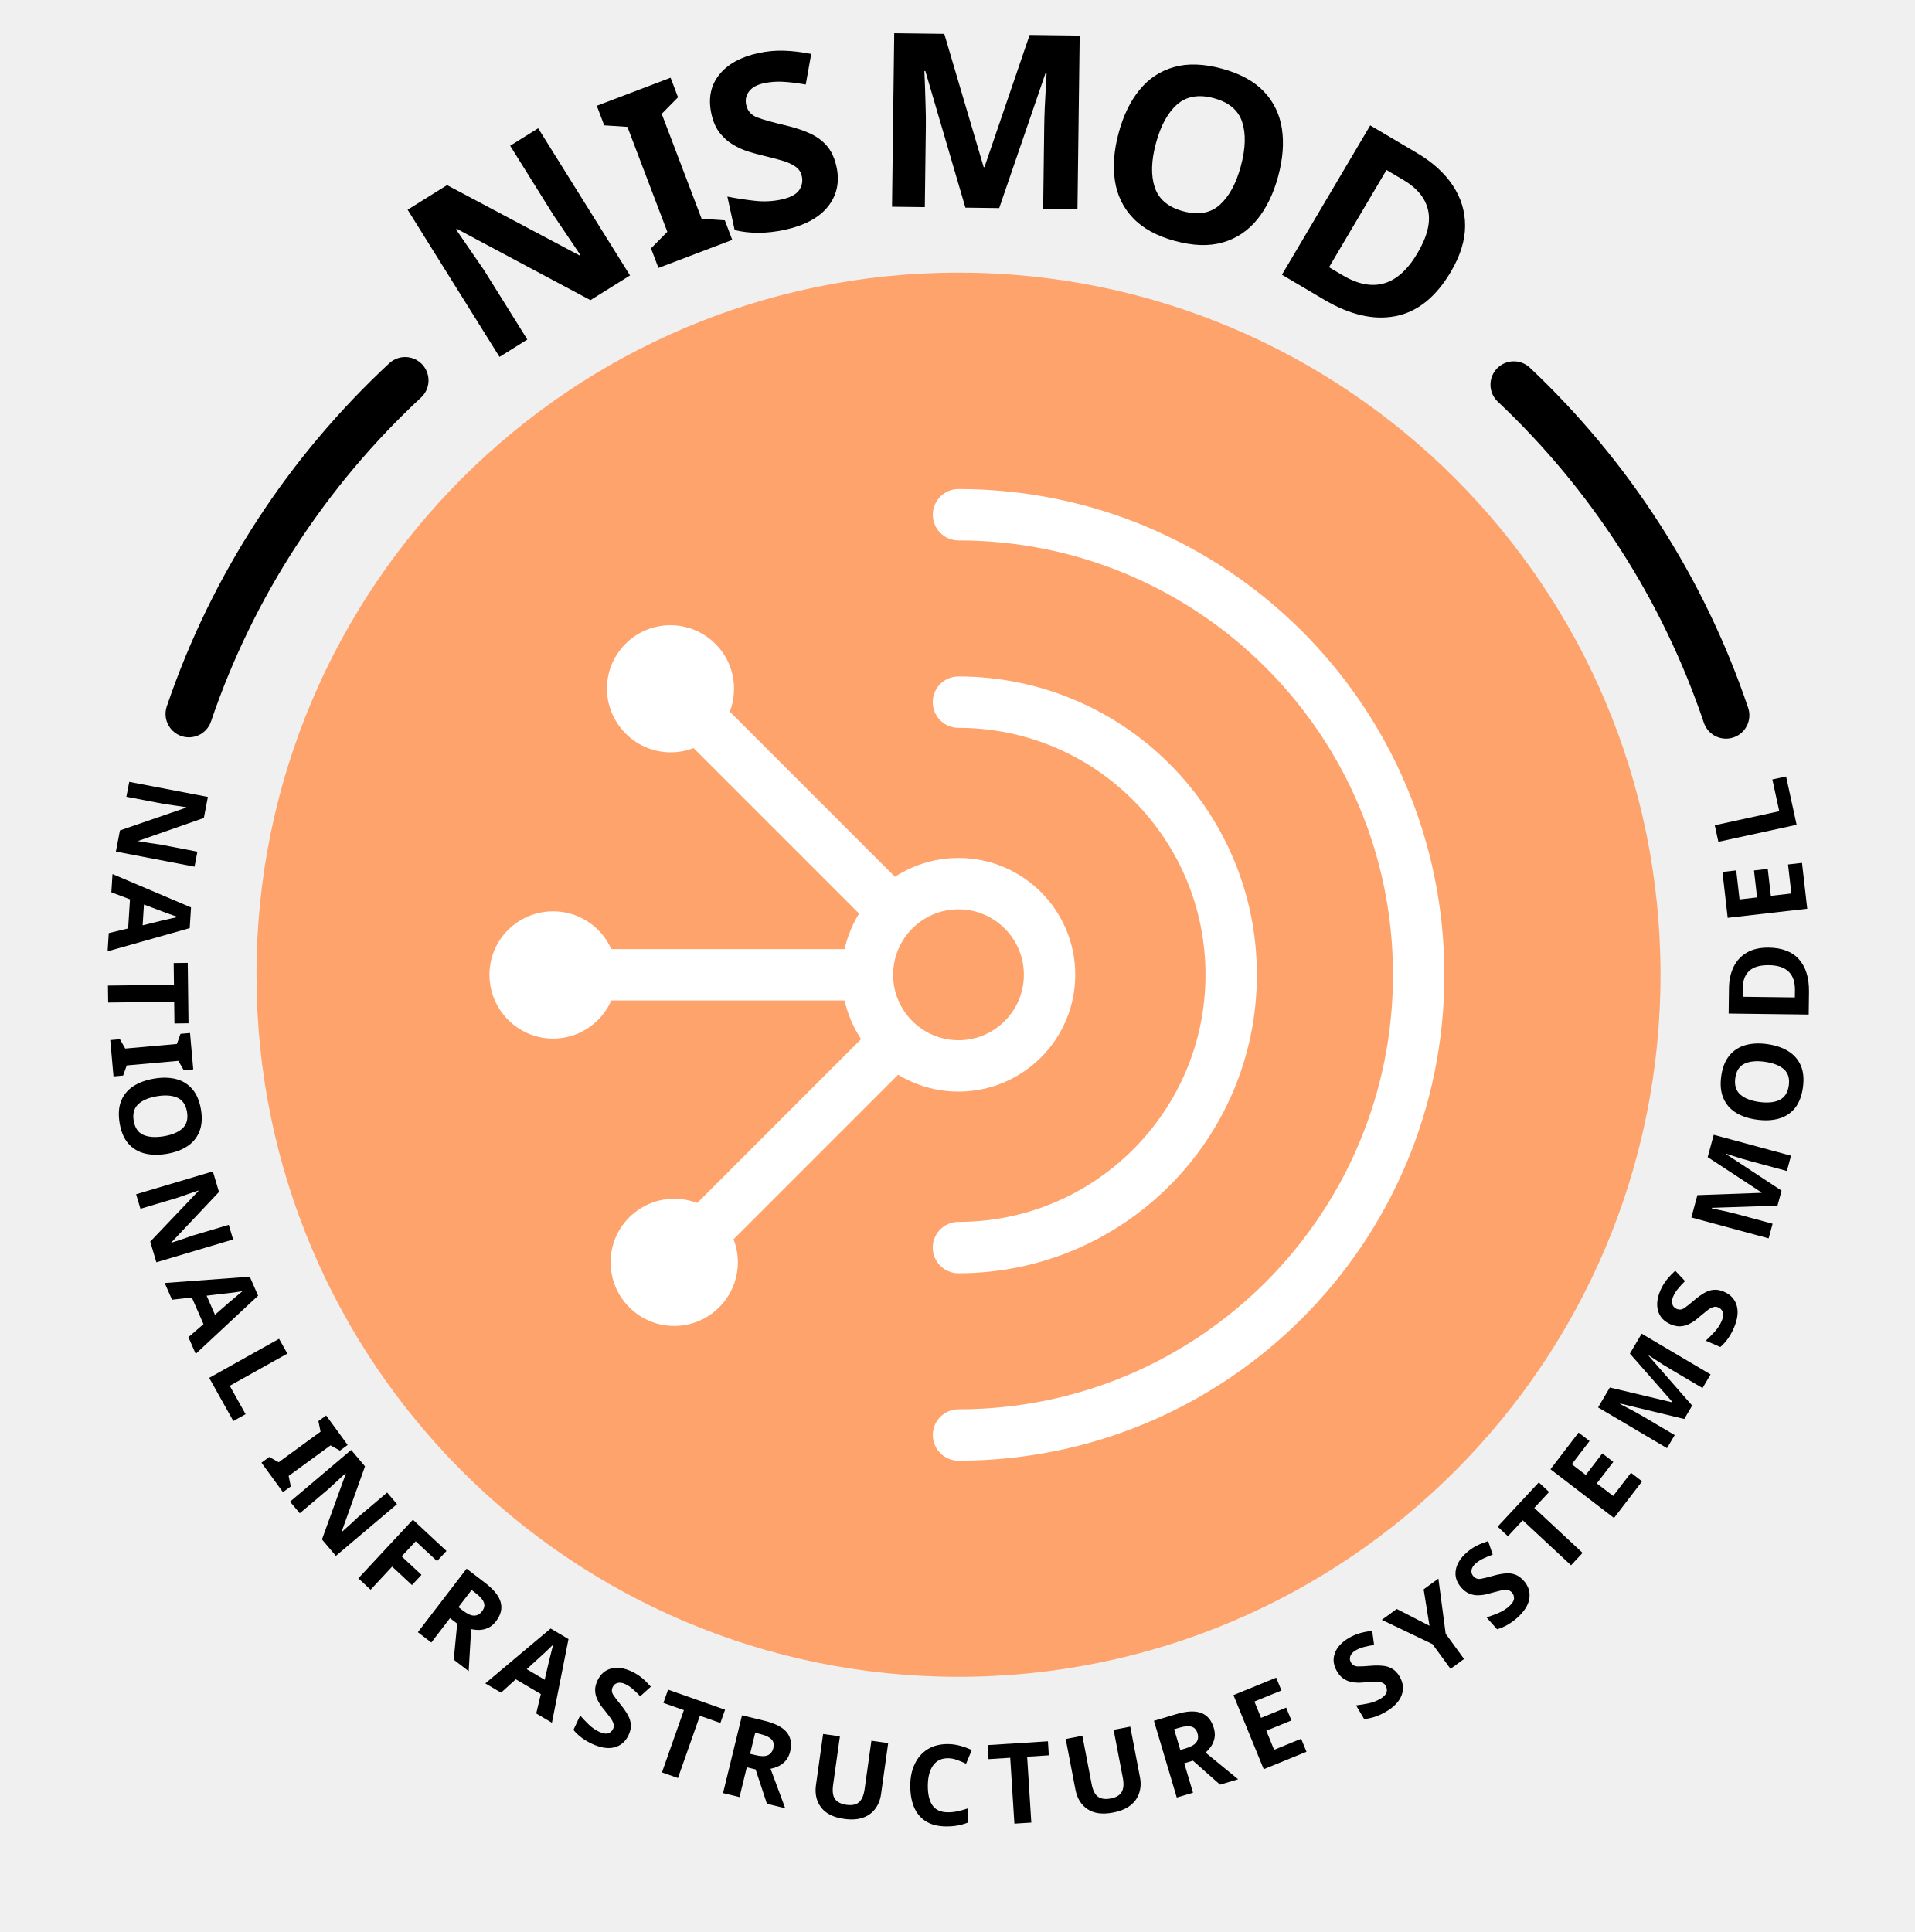
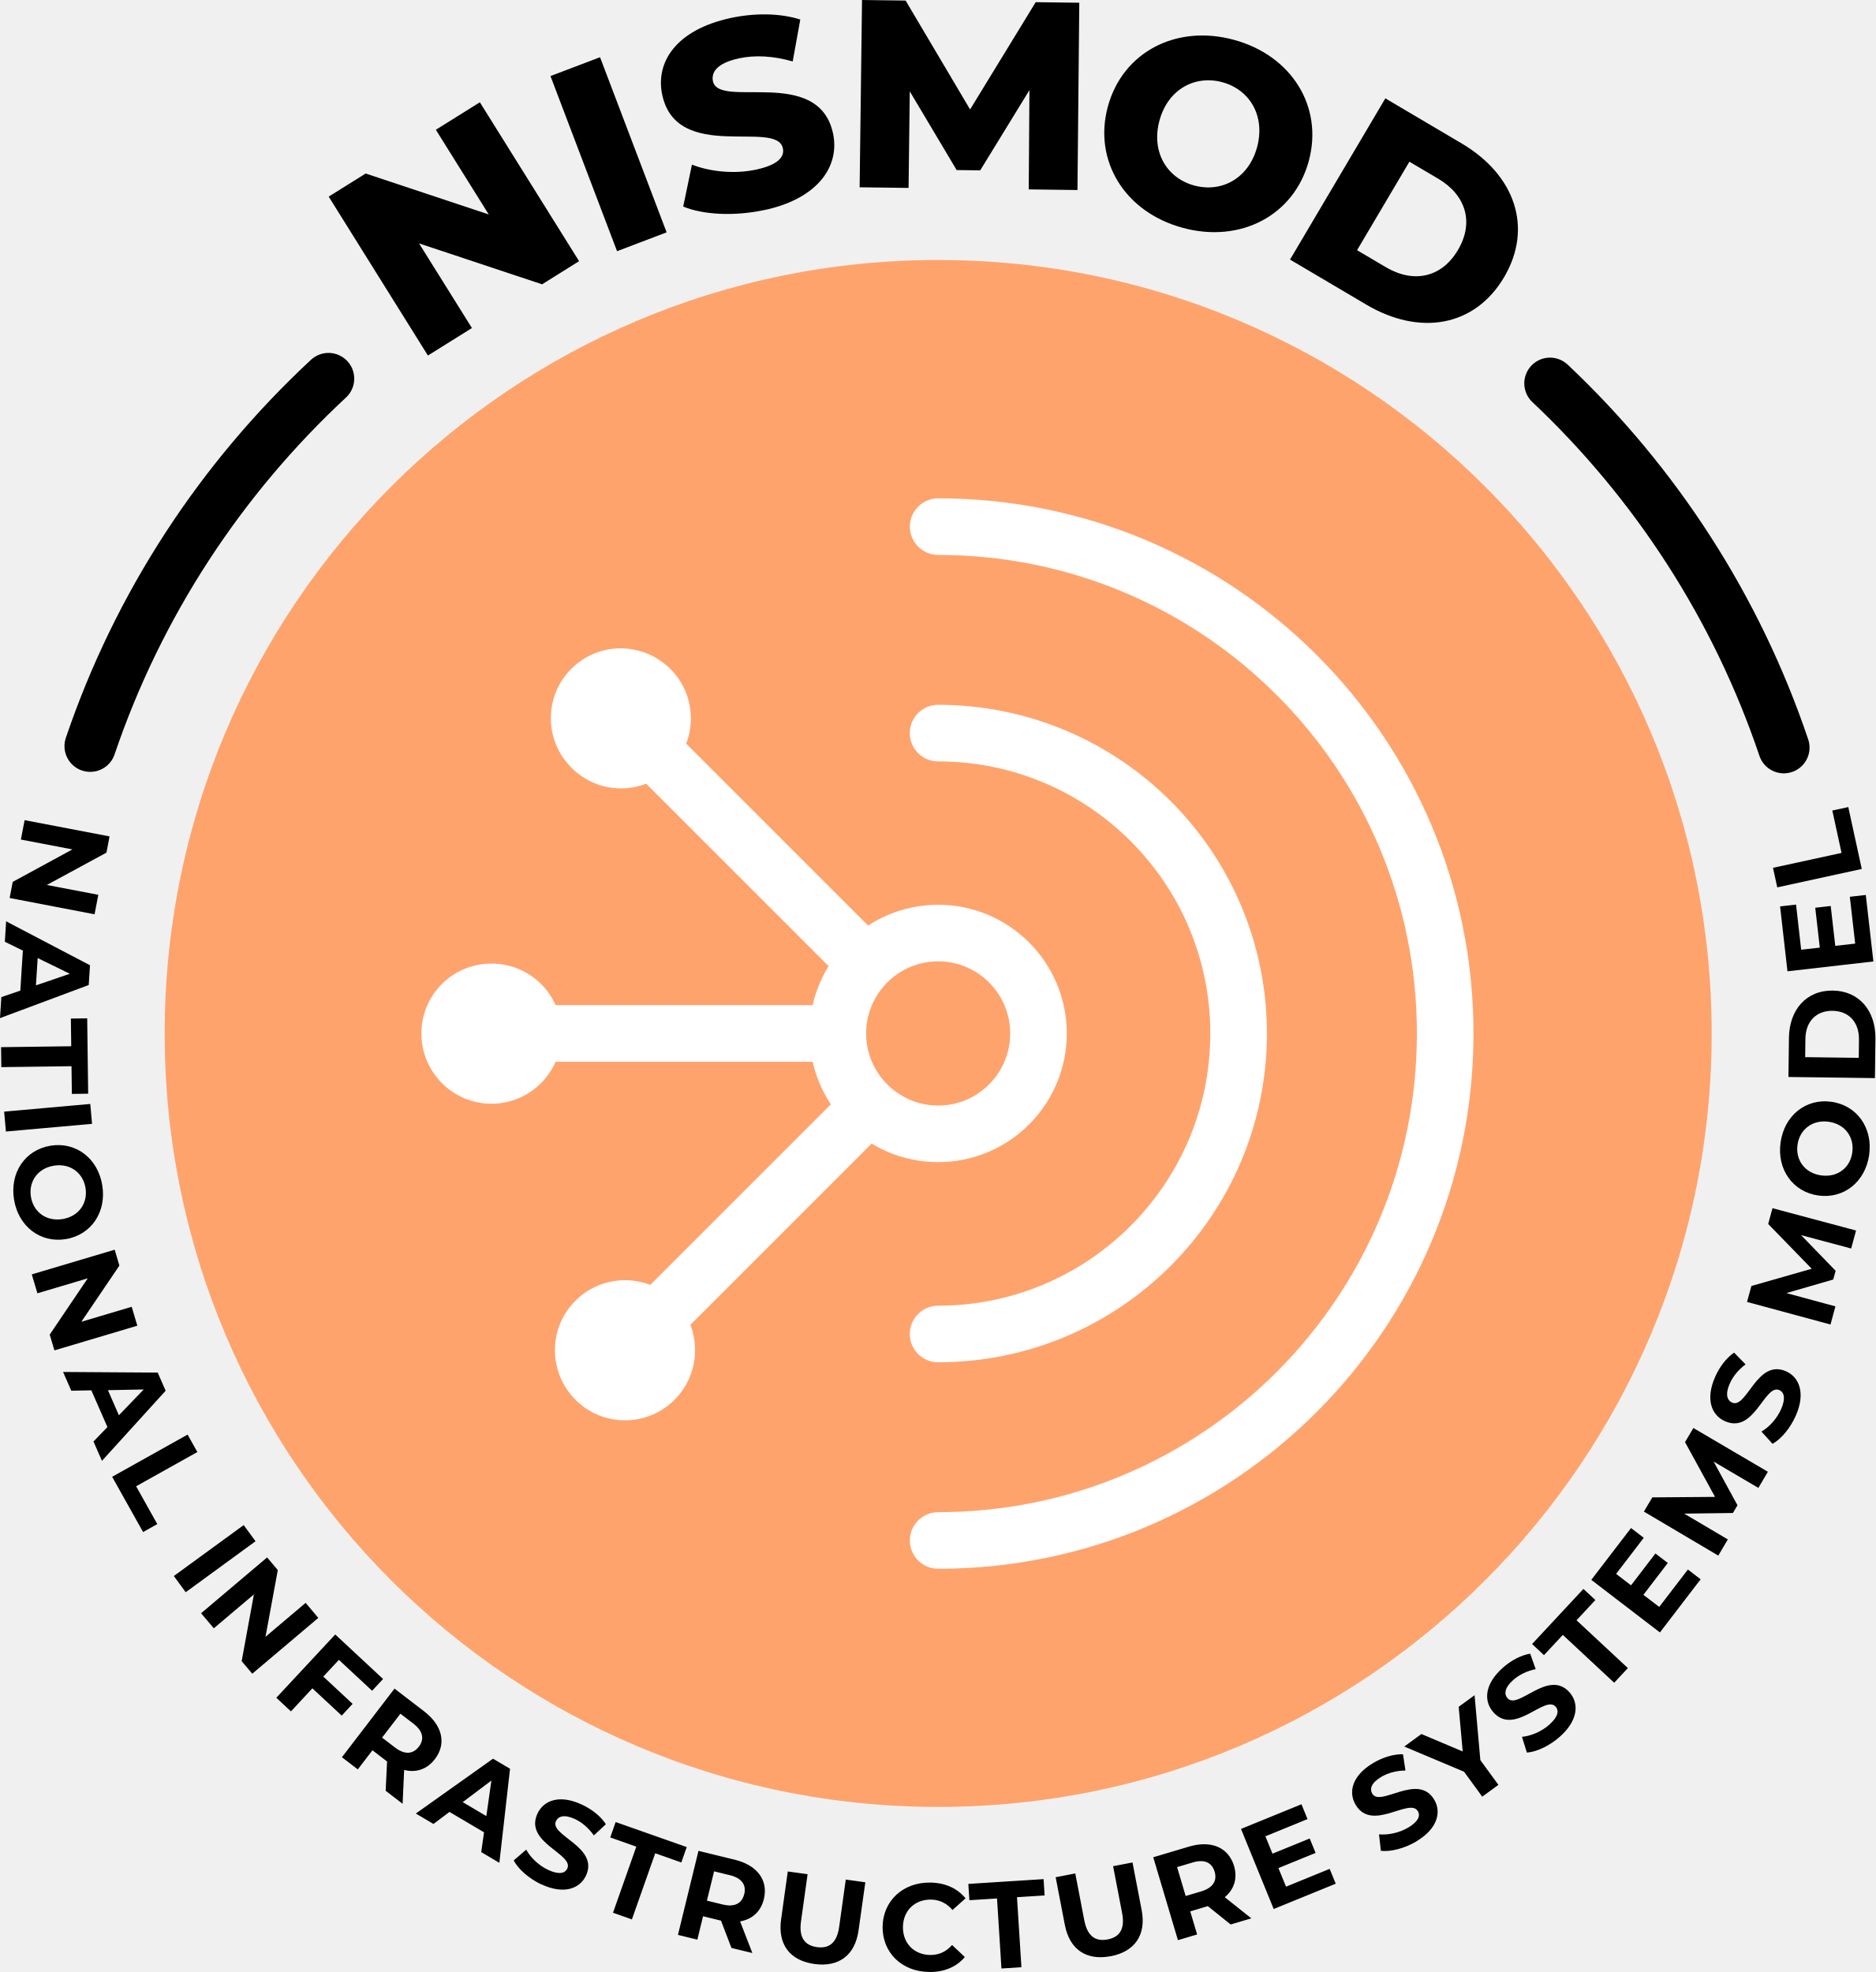
- <svg xmlns="http://www.w3.org/2000/svg" id="Layer_1" viewBox="0 0 300 302.75">
+ <svg xmlns="http://www.w3.org/2000/svg" id="Layer_1" viewBox="0 0 266.73 280.5">
  <defs>
-     <style>.cls-1,.cls-2,.cls-3,.cls-4{fill:none;}.cls-2{stroke:#000;stroke-width:7.32px;}.cls-2,.cls-3{stroke-linejoin:round;}.cls-2,.cls-3,.cls-4{stroke-linecap:round;}.cls-5{fill:#ffa36d;}.cls-6{font-size:17.57px;}.cls-6,.cls-7,.cls-8,.cls-9,.cls-10,.cls-11,.cls-12,.cls-13,.cls-14,.cls-15,.cls-16,.cls-17,.cls-18,.cls-19,.cls-20,.cls-21,.cls-22,.cls-23,.cls-24{font-family:Montserrat-Bold, Montserrat;}.cls-6,.cls-7,.cls-8,.cls-9,.cls-10,.cls-11,.cls-12,.cls-13,.cls-14,.cls-15,.cls-16,.cls-17,.cls-18,.cls-19,.cls-20,.cls-21,.cls-22,.cls-23,.cls-24,.cls-25,.cls-26,.cls-27,.cls-28,.cls-29{font-weight:700;}.cls-7{font-size:17.57px;}.cls-8{font-size:17.57px;}.cls-9{font-size:17.57px;}.cls-10{font-size:17.57px;}.cls-11{font-size:17.57px;}.cls-12{font-size:17.57px;}.cls-13{font-size:17.57px;}.cls-14{font-size:17.57px;}.cls-15{font-size:17.57px;}.cls-16{font-size:17.57px;}.cls-17{font-size:17.57px;}.cls-18{font-size:17.57px;}.cls-19{font-size:17.57px;}.cls-20{font-size:17.57px;}.cls-21{font-size:17.57px;}.cls-22{font-size:17.57px;}.cls-23{font-size:17.57px;}.cls-24{font-size:17.57px;}.cls-25{font-size:38.07px;}.cls-25,.cls-26,.cls-27,.cls-28,.cls-29{font-family:Montserrat-ExtraBold, Montserrat;}.cls-26{font-size:38.07px;}.cls-27{font-size:38.07px;}.cls-28{font-size:38.07px;}.cls-29{font-size:38.07px;}.cls-30{clip-path:url(#clippath-1);}.cls-31{clip-path:url(#clippath-3);}.cls-32{clip-path:url(#clippath-4);}.cls-33{clip-path:url(#clippath-2);}.cls-34{clip-path:url(#clippath-6);}.cls-35{clip-path:url(#clippath-5);}.cls-36{fill:#fff;}.cls-3,.cls-4{stroke:#fff;stroke-width:8.05px;}</style>
-     <clipPath id="clippath-1">
-       <rect class="cls-1" y="2.75" width="300" height="300" />
-     </clipPath>
-     <clipPath id="clippath-2">
-       <rect class="cls-1" y="2.75" width="300" height="300" />
-     </clipPath>
-     <clipPath id="clippath-3">
-       <rect class="cls-1" y="2.75" width="300" height="300" />
-     </clipPath>
-     <clipPath id="clippath-4">
-       <rect class="cls-1" y="2.75" width="300" height="300" />
-     </clipPath>
-     <clipPath id="clippath-5">
-       <rect class="cls-1" y="2.75" width="300" height="300" />
-     </clipPath>
-     <clipPath id="clippath-6">
-       <rect class="cls-1" y="2.75" width="300" height="300" />
-     </clipPath>
+     <style>.cls-1{stroke:#000;stroke-width:7.32px;}.cls-1,.cls-2,.cls-3{stroke-linejoin:round;}.cls-1,.cls-2,.cls-3,.cls-4{fill:none;stroke-linecap:round;}.cls-5{fill:#ffa36d;}.cls-6{fill:#fff;}.cls-2,.cls-3,.cls-4{stroke:#fff;}.cls-2,.cls-4{stroke-width:8.05px;}.cls-3{stroke-width:8.05px;}</style>
  </defs>
-   <text class="cls-15" transform="translate(20.55 120.97) rotate(100.85)">
-     <tspan x="0" y="0">N</tspan>
-   </text>
-   <text class="cls-19" transform="translate(17.63 136.97) rotate(93.63)">
-     <tspan x="0" y="0">A</tspan>
-   </text>
-   <text class="cls-9" transform="translate(16.87 150.68) rotate(89.28)">
-     <tspan x="0" y="0">T</tspan>
-   </text>
-   <text class="cls-18" transform="translate(17.23 162.42) rotate(84.93)">
-     <tspan x="0" y="0">I</tspan>
-   </text>
-   <text class="cls-10" transform="translate(17.77 169.05) rotate(80.59)">
-     <tspan x="0" y="0">O</tspan>
-   </text>
-   <text class="cls-11" transform="translate(20.88 185.63) rotate(73.43)">
-     <tspan x="0" y="0">N</tspan>
-   </text>
-   <text class="cls-21" transform="translate(25.81 201.05) rotate(66.37)">
-     <tspan x="0" y="0">A</tspan>
-   </text>
-   <text class="cls-23" transform="translate(32.01 214.54) rotate(60.79)">
-     <tspan x="0" y="0">L</tspan>
-   </text>
-   <text class="cls-23" transform="translate(37.76 224.4) rotate(56.65)">
-     <tspan x="0" y="0"> </tspan>
-   </text>
-   <text class="cls-8" transform="translate(40.64 228.75) rotate(53.9)">
-     <tspan x="0" y="0">I</tspan>
-   </text>
-   <text class="cls-20" transform="translate(44.43 234.11) rotate(49.78)">
-     <tspan x="0" y="0">N</tspan>
-   </text>
-   <text class="cls-7" transform="translate(55 246.25) rotate(42.95)">
-     <tspan x="0" y="0">F</tspan>
-   </text>
-   <text class="cls-11" transform="translate(64.23 254.81) rotate(37.48)">
-     <tspan x="0" y="0">R</tspan>
-   </text>
-   <text class="cls-14" transform="translate(76.05 263.79) rotate(30.59)">
-     <tspan x="0" y="0">A</tspan>
-   </text>
-   <text class="cls-15" transform="translate(88.88 271.26) rotate(25.03)">
-     <tspan x="0" y="0">S</tspan>
-   </text>
-   <text class="cls-16" transform="translate(100.18 276.49) rotate(19.4)">
-     <tspan x="0" y="0">T</tspan>
-   </text>
-   <text class="cls-16" transform="translate(111.77 280.61) rotate(13.71)">
-     <tspan x="0" y="0">R</tspan>
-   </text>
-   <text class="cls-13" transform="translate(125.76 283.94) rotate(7.97)">
-     <tspan x="0" y="0">U</tspan>
-   </text>
-   <text class="cls-9" transform="translate(141.55 285.95) rotate(.72)">
-     <tspan x="0" y="0">C</tspan>
-   </text>
-   <text class="cls-19" transform="translate(155.2 286.01) rotate(-3.63)">
-     <tspan x="0" y="0">T</tspan>
-   </text>
-   <text class="cls-15" transform="translate(167.89 285.11) rotate(-10.85)">
-     <tspan x="0" y="0">U</tspan>
-   </text>
-   <text class="cls-11" transform="translate(182.89 282.13) rotate(-16.57)">
-     <tspan x="0" y="0">R</tspan>
-   </text>
-   <text class="cls-12" transform="translate(196.57 277.84) rotate(-22.22)">
-     <tspan x="0" y="0">E</tspan>
-   </text>
-   <text class="cls-6" transform="translate(208.15 272.83) rotate(-26.42)">
-     <tspan x="0" y="0"> </tspan>
-   </text>
-   <text class="cls-14" transform="translate(213.36 270.29) rotate(-30.59)">
-     <tspan x="0" y="0">S</tspan>
-   </text>
-   <text class="cls-8" transform="translate(223.93 263.97) rotate(-36.1)">
-     <tspan x="0" y="0">Y</tspan>
-   </text>
-   <text class="cls-17" transform="translate(234.37 256.28) rotate(-41.58)">
-     <tspan x="0" y="0">S</tspan>
-   </text>
-   <text class="cls-7" transform="translate(243.62 248.04) rotate(-47.05)">
-     <tspan x="0" y="0">T</tspan>
-   </text>
-   <text class="cls-11" transform="translate(251.96 239.12) rotate(-52.52)">
-     <tspan x="0" y="0">E</tspan>
-   </text>
-   <text class="cls-14" transform="translate(260.42 228.29) rotate(-59.41)">
-     <tspan x="0" y="0">M</tspan>
-   </text>
-   <text class="cls-21" transform="translate(269.78 212.06) rotate(-66.37)">
-     <tspan x="0" y="0">S</tspan>
-   </text>
-   <text class="cls-13" transform="translate(274.3 201.52) rotate(-69.18)">
-     <tspan x="0" y="0"> </tspan>
-   </text>
-   <text class="cls-24" transform="translate(276.74 195.58) rotate(-74.86)">
-     <tspan x="0" y="0">M</tspan>
-   </text>
-   <text class="cls-13" transform="translate(281.38 177.33) rotate(-82.03)">
-     <tspan x="0" y="0">O</tspan>
-   </text>
-   <text class="cls-9" transform="translate(283.41 160.56) rotate(-89.28)">
-     <tspan x="0" y="0">D</tspan>
-   </text>
-   <text class="cls-10" transform="translate(283.38 143.97) rotate(-96.52)">
-     <tspan x="0" y="0">E</tspan>
-   </text>
-   <text class="cls-22" transform="translate(281.87 130.79) rotate(-102.28)">
-     <tspan x="0" y="0">L</tspan>
-   </text>
-   <g class="cls-30">
-     <path class="cls-5" d="M150.2,262.76c60.76,0,110.01-49.27,110.01-110.02s-49.25-110.02-110.01-110.02-110.01,49.25-110.01,110.02,49.25,110.02,110.01,110.02" />
-   </g>
-   <text class="cls-27" transform="translate(75.37 57.74) rotate(-31.97)">
-     <tspan x="0" y="0">N</tspan>
-   </text>
-   <g class="cls-33">
-     <text class="cls-28" transform="translate(102.04 42.42) rotate(-20.82)">
-       <tspan x="0" y="0">I</tspan>
-     </text>
-     <text class="cls-29" transform="translate(113.68 37.65) rotate(-12.28)">
-       <tspan x="0" y="0">S</tspan>
-     </text>
-     <text class="cls-25" transform="translate(136.36 32.35) rotate(.73)">
-       <tspan x="0" y="0">M</tspan>
-     </text>
-     <text class="cls-29" transform="translate(169.6 33.44) rotate(15.14)">
-       <tspan x="0" y="0">O</tspan>
-     </text>
-   </g>
-   <text class="cls-26" transform="translate(197.94 41.31) rotate(30.59)">
-     <tspan x="0" y="0">D</tspan>
-   </text>
-   <g class="cls-31">
-     <path class="cls-2" d="M270.47,112.09c-6.73-19.95-18.27-37.69-33.25-51.81" />
-     <path class="cls-2" d="M63.49,59.61c-15.27,14.19-27.05,32.09-33.89,52.27" />
-     <path class="cls-4" d="M150.19,195.5c23.6,0,42.74-19.16,42.74-42.75s-19.13-42.72-42.74-42.72" />
-     <path class="cls-4" d="M150.2,224.87c39.82,0,72.11-32.28,72.11-72.12s-32.28-72.09-72.11-72.09" />
-     <path class="cls-36" d="M86.67,162.75c5.5,0,9.97-4.5,9.97-10s-4.46-9.94-9.97-9.94-9.97,4.44-9.97,9.94,4.46,10,9.97,10" />
-   </g>
-   <line class="cls-3" x1="88.2" y1="152.75" x2="135.58" y2="152.75" />
-   <g class="cls-32">
-     <path class="cls-36" d="M98.06,114.97c3.88,3.88,10.16,3.91,14.06,0,3.87-3.88,3.87-10.19,0-14.06-3.91-3.91-10.22-3.91-14.09-.03-3.91,3.91-3.88,10.19.03,14.09" />
-   </g>
-   <line class="cls-3" x1="106.19" y1="109.04" x2="139.69" y2="142.54" />
-   <g class="cls-35">
-     <path class="cls-36" d="M98.59,190.78c3.91-3.91,10.22-3.91,14.12,0s3.88,10.19-.03,14.09c-3.88,3.88-10.19,3.88-14.06,0-3.91-3.91-3.91-10.22-.03-14.09" />
-   </g>
-   <line class="cls-3" x1="106.73" y1="196.73" x2="140.23" y2="163.23" />
-   <g class="cls-34">
-     <path class="cls-4" d="M150.2,167.03c7.88,0,14.27-6.41,14.27-14.28s-6.39-14.28-14.27-14.28-14.27,6.41-14.27,14.28,6.39,14.28,14.27,14.28Z" />
-   </g>
+   <path class="cls-5" d="M133.43,257.02c60.76,0,110.01-49.27,110.01-110.02s-49.25-110.02-110.01-110.02S23.42,86.23,23.42,147s49.25,110.02,110.01,110.02h0Z" />
+   <path class="cls-1" d="M253.7,106.34c-6.73-19.95-18.27-37.69-33.25-51.81M46.72,53.86c-15.27,14.19-27.05,32.09-33.89,52.27" />
+   <path class="cls-4" d="M133.42,189.75c23.6,0,42.74-19.16,42.74-42.75s-19.13-42.72-42.74-42.72M133.43,219.12c39.82,0,72.11-32.28,72.11-72.12s-32.28-72.09-72.11-72.09" />
+   <path class="cls-6" d="M69.9,157c5.5,0,9.97-4.5,9.97-10s-4.46-9.94-9.97-9.94-9.97,4.44-9.97,9.94,4.46,10,9.97,10h0Z" />
+   <line class="cls-2" x1="71.43" y1="147" x2="118.81" y2="147" />
+   <path class="cls-6" d="M81.29,109.22c3.88,3.88,10.16,3.91,14.06,0,3.88-3.88,3.88-10.19,0-14.06-3.91-3.91-10.22-3.91-14.09-.03-3.91,3.91-3.88,10.19.03,14.09h0Z" />
+   <line class="cls-3" x1="89.42" y1="103.3" x2="122.92" y2="136.8" />
+   <path class="cls-6" d="M81.82,185.03c3.91-3.91,10.22-3.91,14.13,0,3.88,3.88,3.88,10.19-.03,14.09-3.88,3.88-10.19,3.88-14.06,0-3.91-3.91-3.91-10.22-.03-14.09h0Z" />
+   <line class="cls-3" x1="89.96" y1="190.98" x2="123.46" y2="157.48" />
+   <path class="cls-4" d="M133.43,161.28c7.88,0,14.27-6.41,14.27-14.28s-6.39-14.28-14.27-14.28-14.27,6.41-14.27,14.28,6.39,14.28,14.27,14.28h0Z" />
+   <path d="M61.99,18.46l7.52,12.04-17.5-5.82-5.26,3.29,14.11,22.6,6.26-3.91-7.52-12.04,17.5,5.82,5.26-3.29-14.11-22.6-6.26,3.91h0ZM87.76,35.73l7.05-2.68-9.47-24.91-7.05,2.68,9.47,24.91h0ZM108.77,29.87c7.74-1.68,10.69-6.38,9.7-10.92-2.09-9.6-16.21-3.41-17.07-7.39-.28-1.3.61-2.59,3.69-3.26,2.27-.49,4.87-.36,7.65.44l1.08-5.96c-2.89-.93-6.56-.95-9.94-.21-7.74,1.68-10.7,6.3-9.69,10.95,2.11,9.67,16.25,3.44,17.15,7.56.27,1.26-.73,2.38-3.78,3.04-3.01.66-6.51.33-9.15-.7l-1.24,5.96c2.83,1.18,7.32,1.41,11.6.48h0ZM153.24,27.04l.26-26.65-6.2-.08-9.33,15.26L128.8.08l-6.2-.08-.34,26.64,6.96.09.17-13.74,6.67,11.2,3.35.04,7-11.41-.1,14.12,6.93.09h0ZM168.23,32.41c8.23,2.23,15.82-1.79,17.91-9.51,2.09-7.72-2.44-15.02-10.67-17.24-8.23-2.23-15.82,1.79-17.91,9.51-2.09,7.72,2.44,15.02,10.67,17.24h0ZM169.86,26.39c-3.9-1.05-6.16-4.78-4.96-9.23,1.2-4.45,5.04-6.52,8.93-5.47,3.89,1.05,6.16,4.78,4.96,9.23-1.2,4.45-5.04,6.52-8.93,5.47h0ZM183.47,36.92l10.85,6.41c7.6,4.49,15.43,3.15,19.59-3.89s1.57-14.55-6.03-19.04l-10.85-6.41-13.56,22.94h0ZM193.01,35.58l7.44-12.58,4.1,2.42c3.9,2.31,5.15,6.18,2.8,10.15-2.34,3.96-6.34,4.74-10.24,2.44l-4.1-2.42h0Z" />
+   <path d="M13.99,127.28l-7.33-1.4,8.48-4.6.44-2.31-12.08-2.31-.53,2.76,7.33,1.4-8.49,4.62-.44,2.29,12.08,2.32.53-2.76h0ZM.19,141.84l-.19,2.98,12.62-4.71.18-2.81-11.93-6.25-.18,2.91,2.56,1.25-.36,5.7-2.7.92H.19ZM5.35,136.27l4.58,2.24-4.82,1.65.25-3.89h0ZM.15,148.94l.04,2.85,9.98-.13.05,3.94,2.32-.03-.14-10.72-2.32.03.05,3.94-9.98.13H.15ZM.59,158.12l.25,2.83,12.25-1.09-.25-2.83-12.25,1.09h0ZM2,170.65c.63,3.81,3.75,6.2,7.37,5.6s5.81-3.87,5.17-7.68c-.63-3.83-3.77-6.2-7.37-5.6-3.61.6-5.81,3.85-5.17,7.68h0ZM4.4,170.25c-.36-2.17.95-4.06,3.25-4.44,2.31-.38,4.15.99,4.51,3.15.36,2.17-.95,4.06-3.25,4.44-2.31.38-4.15-.99-4.51-3.15h0ZM18.73,185.88l-7.16,2.13,5.41-7.99-.67-2.26-11.79,3.51.8,2.69,7.16-2.13-5.41,8.01.67,2.24,11.79-3.51-.8-2.69h0ZM13.3,205.05l1.2,2.74,9.06-9.97-1.13-2.58-13.46-.09,1.17,2.67,2.85-.06,2.29,5.23-1.98,2.05h0ZM15.34,197.74l5.1-.1-3.53,3.67-1.56-3.57h0ZM15.95,210.06l4.4,7.86,2.02-1.13-3.01-5.38,8.71-4.87-1.39-2.48-10.73,6h0ZM24.73,224.18l1.68,2.3,9.93-7.25-1.68-2.3-9.93,7.24h0ZM43.46,228l-5.7,4.82,1.75-9.49-1.52-1.8-9.39,7.94,1.81,2.14,5.7-4.82-1.74,9.5,1.51,1.78,9.39-7.94-1.81-2.15h0ZM52.93,240.49l1.55-1.67-6.8-6.33-8.38,9,2.08,1.94,3.05-3.28,4.17,3.88,1.55-1.67-4.17-3.88,2.22-2.38,4.72,4.39h0ZM57.26,256.57l.22-4.81c1.68.43,3.25-.08,4.37-1.54,1.68-2.19,1.08-4.79-1.52-6.79l-4.22-3.24-7.48,9.76,2.26,1.73,2.08-2.72,1.97,1.51.11.09-.2,4.16,2.42,1.86h0ZM59.56,248.46c-.81,1.06-2,1.17-3.38.11l-1.84-1.41,2.61-3.4,1.84,1.41c1.38,1.06,1.6,2.22.77,3.3h0ZM68.45,263.45l2.57,1.52,1.52-13.38-2.42-1.43-10.98,7.8,2.51,1.48,2.28-1.71,4.91,2.9-.4,2.82h0ZM65.82,256.33l4.07-3.06-.72,5.05-3.36-1.98h0ZM77,268.03c3.18,1.49,5.47.62,6.34-1.24,1.91-4.09-5.23-5.7-4.27-7.75.33-.7,1.19-1,2.71-.29.99.46,1.92,1.25,2.68,2.32l1.71-1.59c-.73-1.14-2.01-2.14-3.41-2.79-3.17-1.48-5.43-.62-6.32,1.28-1.93,4.14,5.22,5.73,4.24,7.82-.32.68-1.18.9-2.71.19-1.34-.62-2.52-1.76-3.13-2.88l-1.78,1.53c.63,1.22,2.17,2.58,3.93,3.41h0ZM87.19,272.07l2.68.95,3.32-9.41,3.71,1.31.77-2.19-10.11-3.56-.77,2.19,3.71,1.31-3.32,9.41h0ZM107,277.79l-1.74-4.49c1.71-.29,2.94-1.38,3.38-3.17.65-2.68-.94-4.82-4.13-5.6l-5.17-1.26-2.92,11.95,2.76.68.81-3.33,2.41.59.14.03,1.49,3.89,2.97.72h0ZM105.84,269.44c-.32,1.3-1.36,1.87-3.05,1.46l-2.25-.55,1.02-4.17,2.25.55c1.69.41,2.36,1.39,2.04,2.7h0ZM115.82,279.36c3.46.48,5.79-1.21,6.29-4.8l.96-6.82-2.78-.39-.94,6.72c-.32,2.31-1.45,3.13-3.17,2.89-1.71-.24-2.58-1.34-2.26-3.65l.94-6.72-2.82-.39-.95,6.82c-.5,3.58,1.27,5.86,4.74,6.34h0ZM132.12,280.5c2.14.03,3.93-.72,5.1-2.13l-1.81-1.71c-.84.96-1.88,1.43-3.11,1.42-2.3-.03-3.91-1.67-3.88-3.99.03-2.32,1.68-3.91,3.98-3.89,1.23.02,2.26.52,3.07,1.48l1.85-1.66c-1.14-1.42-2.91-2.22-5.03-2.24-3.83-.05-6.71,2.57-6.76,6.27-.05,3.71,2.76,6.4,6.58,6.44h0ZM142.43,280l2.84-.18-.63-9.96,3.93-.25-.15-2.32-10.7.68.15,2.32,3.93-.25.63,9.96h0ZM157.96,278.26c3.43-.66,5.09-3.02,4.41-6.57l-1.3-6.77-2.76.53,1.28,6.66c.44,2.3-.36,3.43-2.07,3.76-1.69.32-2.87-.43-3.31-2.73l-1.28-6.66-2.79.54,1.3,6.76c.68,3.55,3.09,5.13,6.53,4.47h0ZM177.96,272.86l-3.77-3c1.34-1.11,1.84-2.68,1.32-4.44-.79-2.64-3.24-3.69-6.39-2.76l-5.1,1.52,3.51,11.79,2.73-.81-.98-3.28,2.37-.71.13-.04,3.25,2.61,2.93-.87h0ZM172.75,266.23c.38,1.28-.23,2.3-1.9,2.8l-2.22.66-1.22-4.11,2.22-.66c1.67-.5,2.73.01,3.12,1.31h0ZM182.9,268.35l-1.08-2.63,5.29-2.16-.84-2.05-5.29,2.16-1.01-2.47,5.99-2.45-.86-2.11-8.6,3.51,4.65,11.39,8.82-3.6-.86-2.11-6.2,2.53h0ZM201.43,261.92c3.03-1.79,3.6-4.17,2.55-5.93-2.3-3.88-7.66,1.1-8.81-.85-.4-.67-.16-1.54,1.29-2.4.94-.55,2.11-.88,3.43-.9l-.35-2.31c-1.35-.04-2.9.45-4.23,1.24-3.01,1.78-3.58,4.13-2.51,5.94,2.32,3.93,7.68-1.07,8.85.91.39.65.08,1.48-1.37,2.34-1.27.75-2.87,1.08-4.15.96l.26,2.34c1.37.17,3.35-.33,5.03-1.32h0ZM209.72,241.13l-2.26,1.65.57,6.35-5.87-2.48-2.44,1.78,8.5,3.58,2.59,3.55,2.3-1.68-2.57-3.52-.82-9.23h0ZM221.85,247.03c2.63-2.33,2.74-4.77,1.37-6.31-3-3.38-7.31,2.54-8.81.84-.51-.58-.45-1.48.81-2.6.82-.72,1.91-1.27,3.19-1.54l-.78-2.2c-1.33.22-2.76.99-3.91,2.02-2.61,2.32-2.72,4.74-1.33,6.31,3.03,3.42,7.33-2.51,8.86-.79.5.56.36,1.44-.9,2.56-1.1.98-2.61,1.61-3.89,1.73l.7,2.24c1.37-.09,3.23-.96,4.69-2.26h0ZM229.58,239.35l1.94-2.08-7.3-6.8,2.68-2.88-1.7-1.58-7.3,7.84,1.69,1.58,2.68-2.88,7.3,6.8h0ZM235.99,228.58l-2.26-1.73,3.47-4.53-1.76-1.35-3.47,4.53-2.12-1.63,3.93-5.13-1.81-1.39-5.65,7.37,9.76,7.48,5.79-7.56-1.81-1.39-4.07,5.31h0ZM251.44,209.35l-10.6-6.23-1.19,2.01,4.27,7.79-8.92.07-1.2,2.02,10.58,6.26,1.36-2.3-6.21-3.67,6.93-.09.65-1.1-3.39-6.21,6.36,3.74,1.36-2.3h0ZM255.41,201.36c1.41-3.22.48-5.48-1.4-6.31-4.14-1.81-5.57,5.37-7.65,4.46-.71-.31-1.03-1.16-.35-2.7.44-1,1.2-1.95,2.25-2.74l-1.63-1.67c-1.12.76-2.09,2.06-2.71,3.48-1.4,3.2-.48,5.45,1.43,6.28,4.19,1.83,5.6-5.35,7.71-4.43.69.3.93,1.16.26,2.7-.59,1.35-1.69,2.56-2.8,3.2l1.58,1.74c1.21-.66,2.53-2.23,3.31-4.02h0ZM263.97,175.03l-11.88-3.18-.61,2.25,6.19,6.37-8.58,2.45-.62,2.27,11.87,3.21.7-2.58-6.97-1.89,6.66-1.93.34-1.24-4.92-5.08,7.13,1.91.7-2.58h0ZM265.84,164.27c.54-3.83-1.73-7.04-5.37-7.55-3.64-.51-6.69,1.95-7.23,5.78-.54,3.85,1.75,7.04,5.37,7.55,3.62.51,6.69-1.94,7.23-5.78h0ZM263.44,163.93c-.3,2.18-2.12,3.59-4.43,3.26-2.31-.32-3.67-2.18-3.36-4.36.3-2.17,2.12-3.59,4.43-3.27,2.31.32,3.67,2.18,3.36,4.36h0ZM266.66,153.35l.07-5.59c.05-4.02-2.34-6.81-6.06-6.86-3.73-.05-6.18,2.68-6.24,6.7l-.07,5.59,12.3.16h0ZM264.36,150.47l-7.62-.1.03-2.6c.03-2.44,1.51-4.02,3.86-3.99s3.79,1.65,3.76,4.09l-.03,2.6h0ZM263.85,134.22l-2.83.32-.65-5.67-2.2.25.65,5.67-2.65.3-.73-6.42-2.27.26,1.05,9.23,12.22-1.4-1.08-9.46-2.27.26.76,6.65h0ZM264.79,123.61l-1.92-8.81-2.27.49,1.31,6.03-9.75,2.12.61,2.78,12.02-2.62h0Z" />
</svg>
